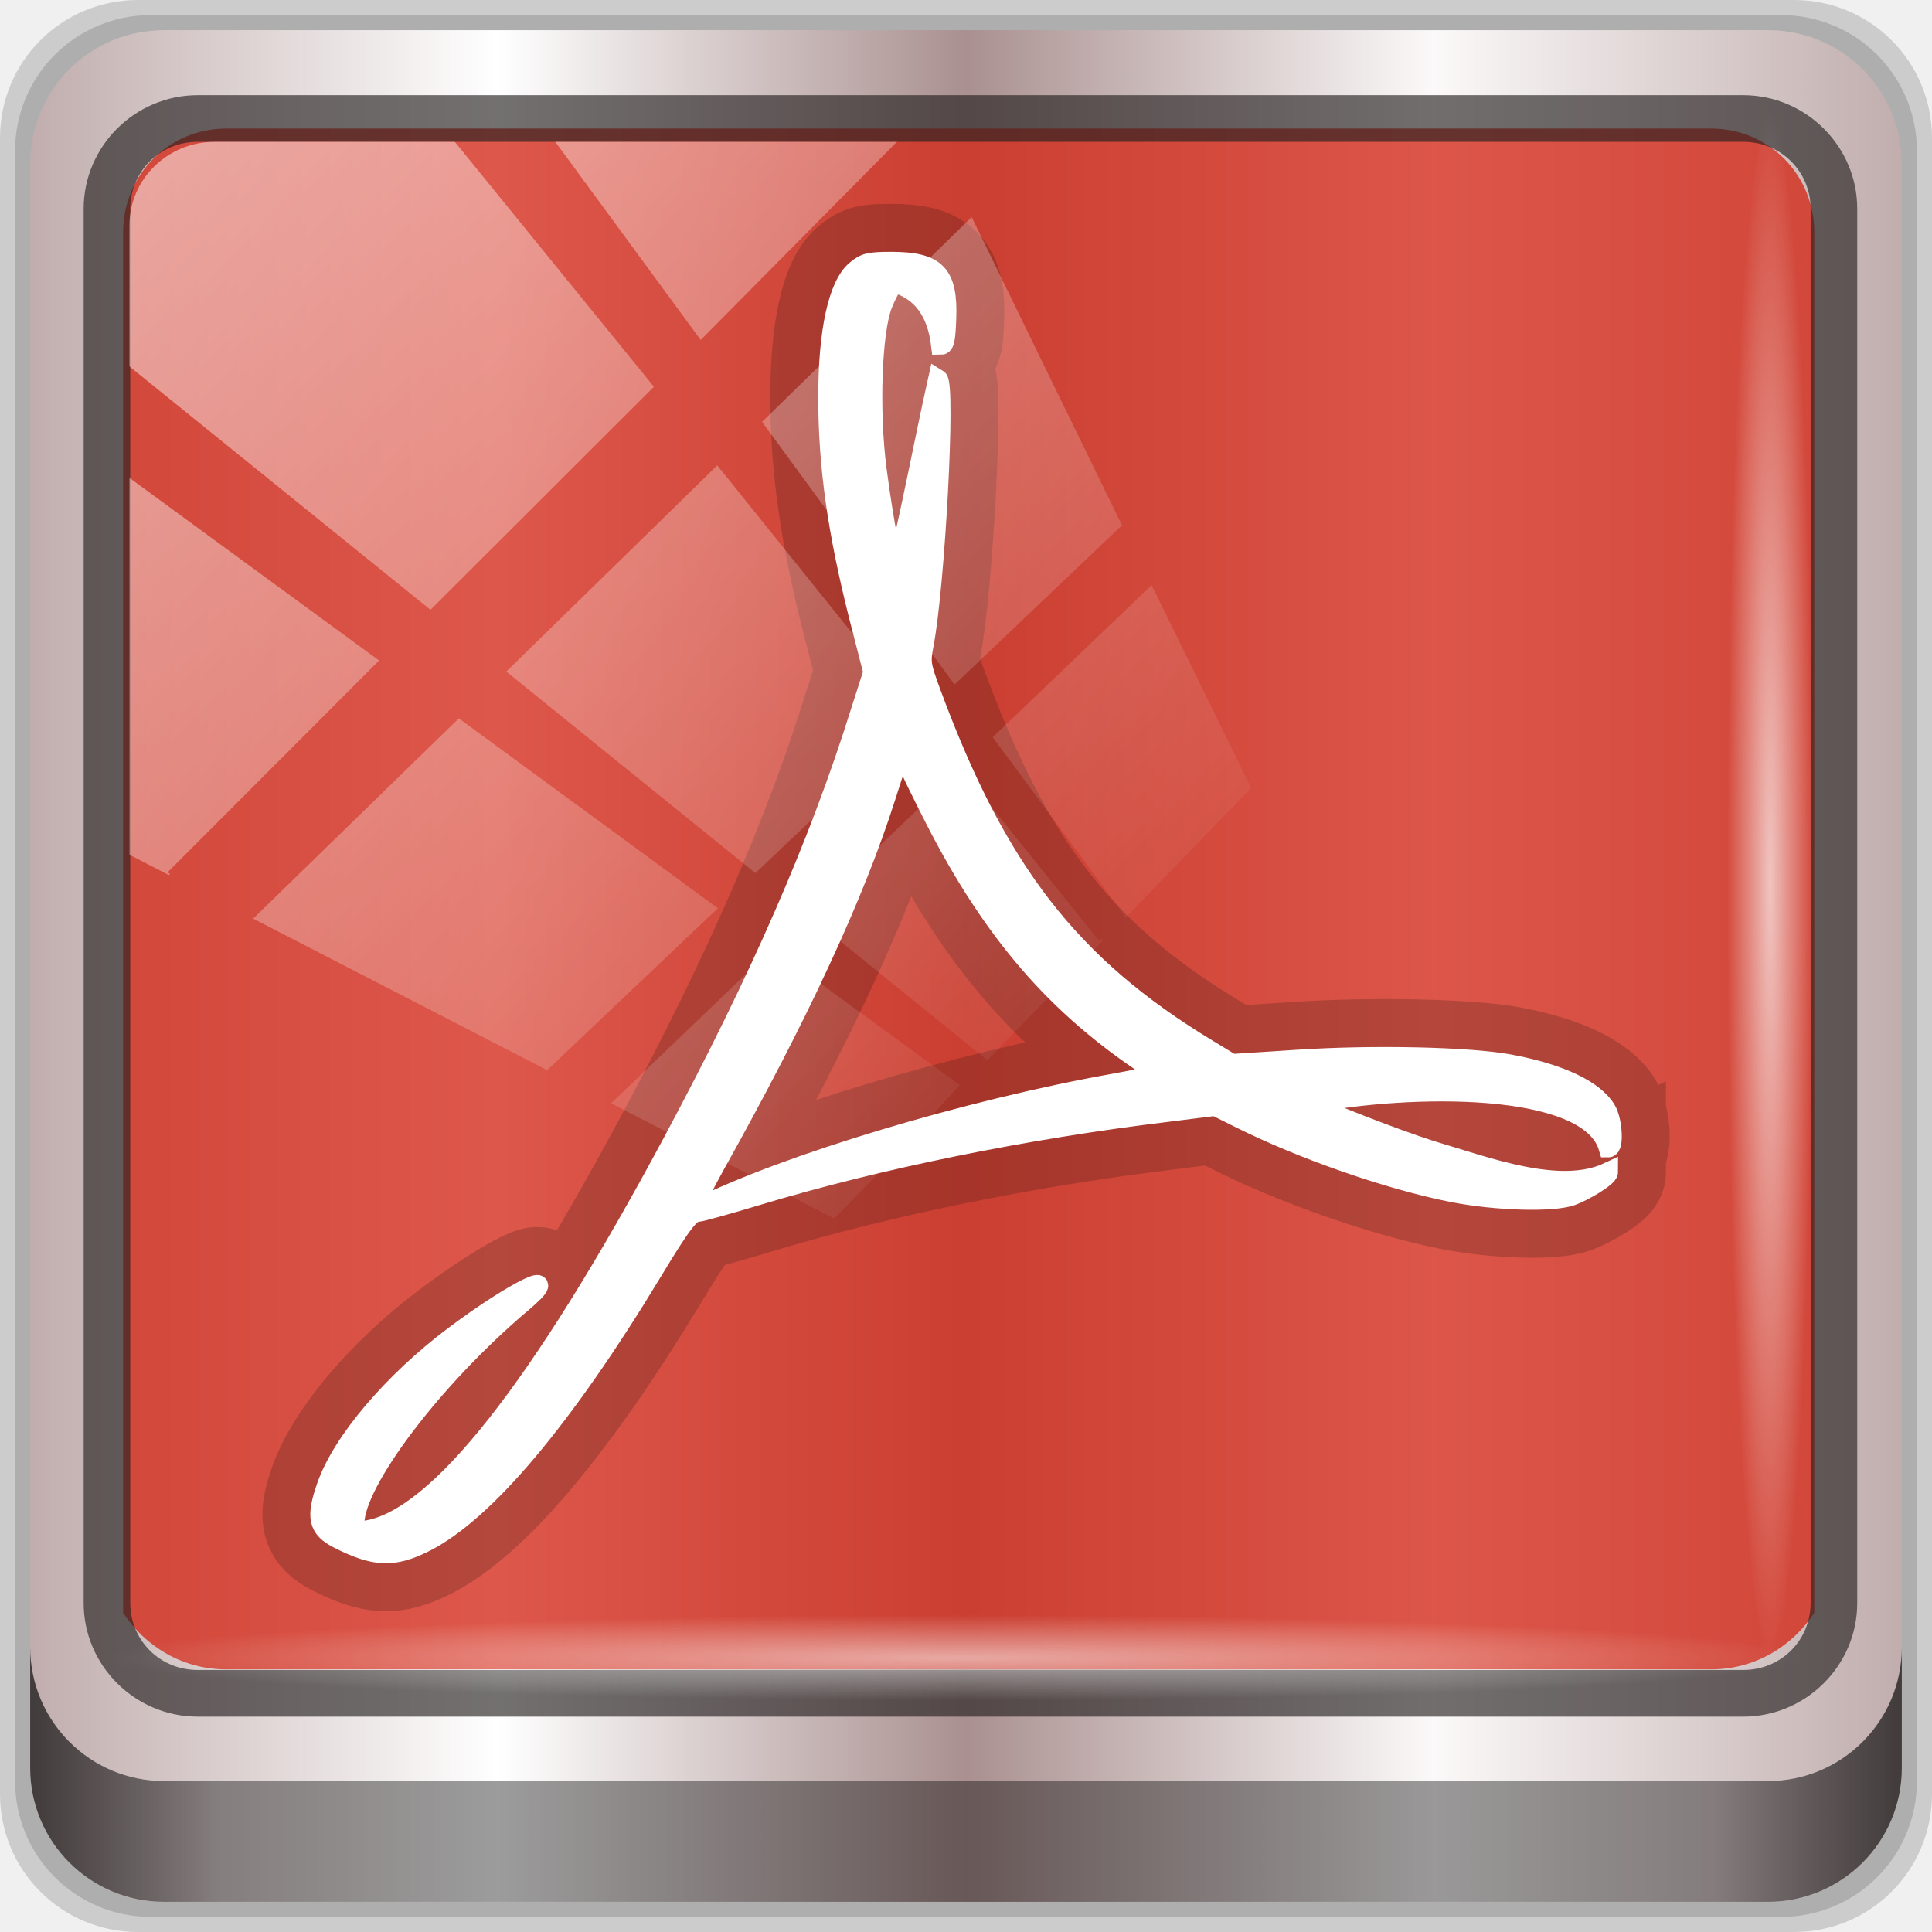
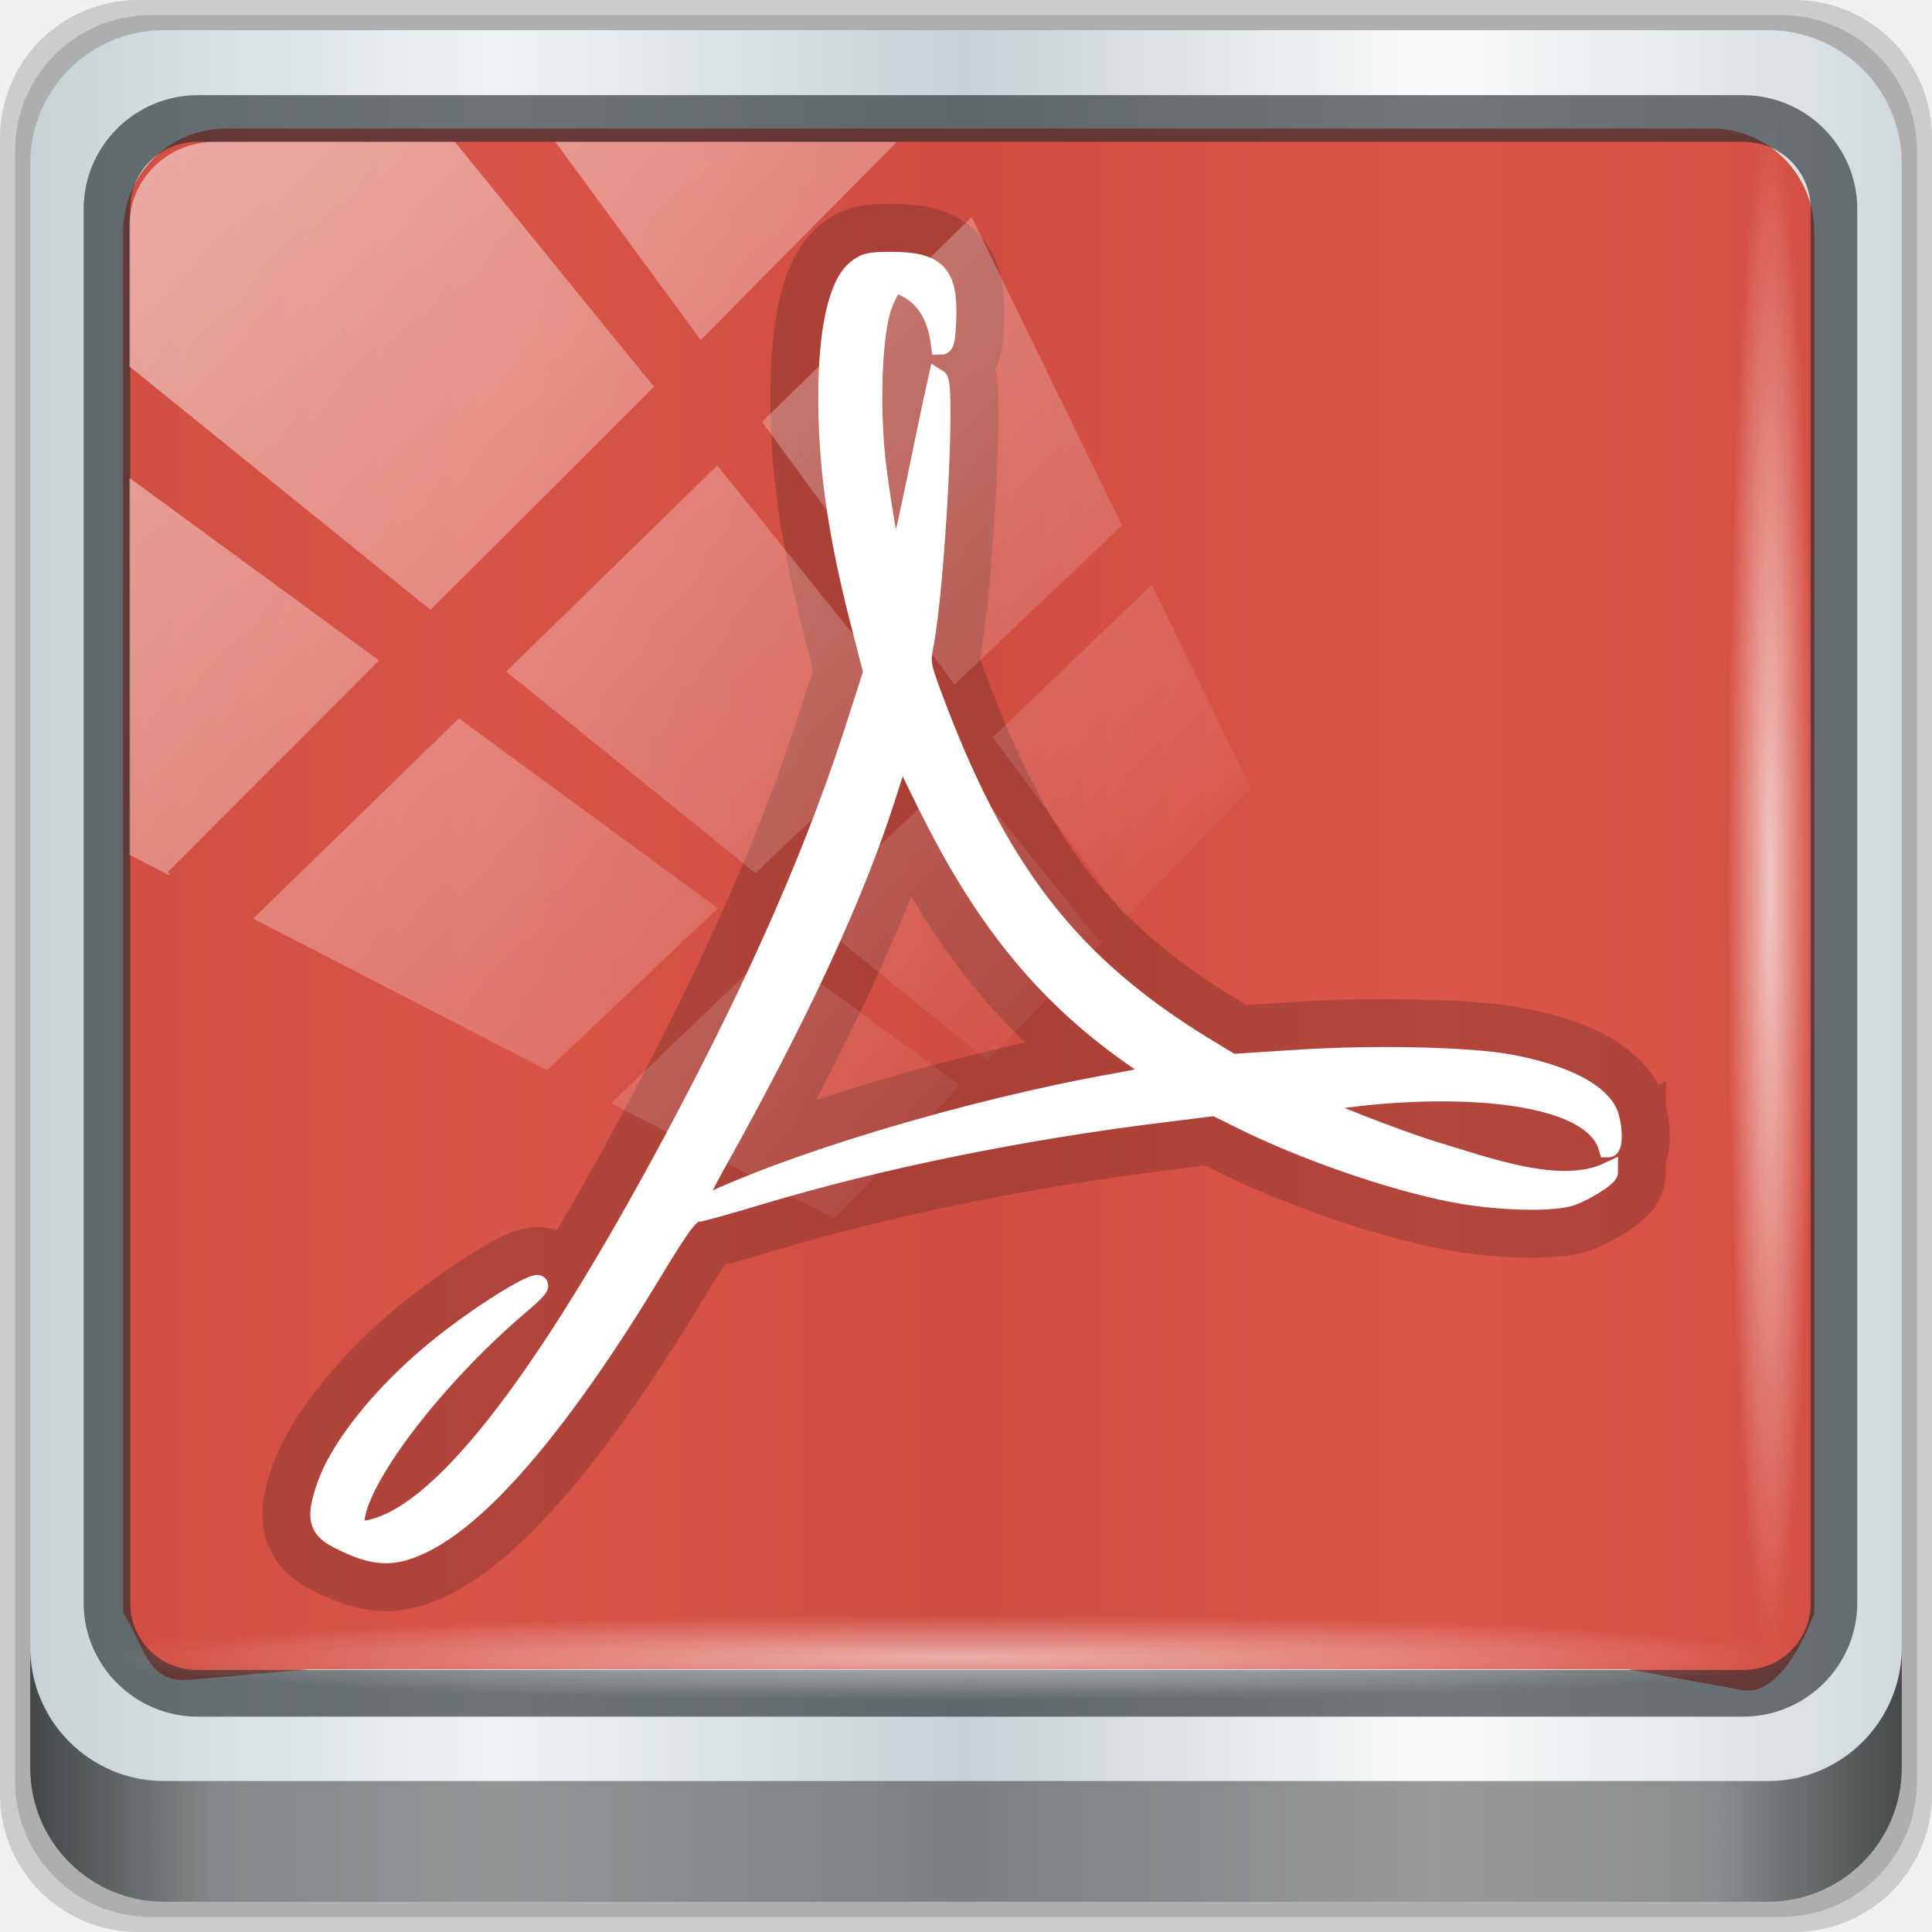
<svg xmlns="http://www.w3.org/2000/svg" xmlns:xlink="http://www.w3.org/1999/xlink" width="96" height="96" viewBox="0 0 96 96" version="1.1" id="svg1072">
  <defs id="defs1066">
    <linearGradient y2="47" x2="90" y1="47" x1="6" gradientTransform="matrix(1.107143,0,0,1.107143,-4.993903,-3.620687)" gradientUnits="userSpaceOnUse" id="linearGradient4071" xlink:href="#linearGradient6139-0" />
    <linearGradient id="linearGradient6139-0">
-       <stop style="stop-color:#c1adad;stop-opacity:1;" offset="0" id="stop6141-2" />
-       <stop id="stop6151-0" offset="0.25" style="stop-color:#ffffff;stop-opacity:1;" />
-       <stop id="stop6147-1" offset="0.5" style="stop-color:#aa9090;stop-opacity:1;" />
-       <stop style="stop-color:#fbf9f9;stop-opacity:1;" offset="0.75" id="stop6149-4" />
-       <stop style="stop-color:#c1adad;stop-opacity:1;" offset="1" id="stop6143-4" />
+       <stop style="stop-color:#c8d2d5;stop-opacity:1" offset="0" id="stop6141-2" />
+       <stop id="stop6151-0" offset="0.25" style="stop-color:#eef3f5;stop-opacity:1" />
+       <stop id="stop6147-1" offset="0.5" style="stop-color:#c7d0d4;stop-opacity:1" />
+       <stop style="stop-color:#f9fafb;stop-opacity:1" offset="0.75" id="stop6149-4" />
+       <stop style="stop-color:#d2dadd;stop-opacity:1" offset="1" id="stop6143-4" />
    </linearGradient>
    <linearGradient gradientUnits="userSpaceOnUse" y2="88.172" x2="94.5" y1="88.172" x1="1.5" id="linearGradient4129" xlink:href="#linearGradient3832-0-6-1-1" gradientTransform="translate(0.1489535,0.415026)" />
    <linearGradient id="linearGradient3832-0-6-1-1">
      <stop id="stop3834-6-3-7-1" offset="0" style="stop-color:#000000;stop-opacity:1;" />
      <stop style="stop-color:#000000;stop-opacity:0.588;" offset="0.1" id="stop3872-2-4" />
      <stop id="stop3844-6-2-7-6" offset="0.9" style="stop-color:#000000;stop-opacity:0.588;" />
      <stop id="stop3836-5-0-2-9" offset="1" style="stop-color:#000000;stop-opacity:1;" />
    </linearGradient>
    <radialGradient r="43.199" fy="44.893" fx="13.948" cy="44.893" cx="13.948" gradientTransform="matrix(0.9751338,0,0,0.04919072,34.04765,80.58172)" gradientUnits="userSpaceOnUse" id="radialGradient7462" xlink:href="#linearGradient3737" />
    <linearGradient id="linearGradient3737">
      <stop id="stop3739" style="stop-color:#ffffff;stop-opacity:1" offset="0" />
      <stop id="stop3741" style="stop-color:#ffffff;stop-opacity:0" offset="1" />
    </linearGradient>
    <radialGradient r="43.199" fy="44.893" fx="13.948" cy="44.893" cx="13.948" gradientTransform="matrix(0.8883266,0,0,0.04919072,31.95952,-90.31726)" gradientUnits="userSpaceOnUse" id="radialGradient7464" xlink:href="#linearGradient3737" />
    <linearGradient y2="14.514" x2="50.528" y1="-28.642" x1="2.771" gradientUnits="userSpaceOnUse" id="linearGradient4767" xlink:href="#linearGradient3737" />
    <clipPath clipPathUnits="userSpaceOnUse" id="clipPath4156-4-1">
      <path style="opacity:0.6;fill:#ffffff;fill-opacity:1;stroke:none" d="m 27.046,-55.695 -14.214,13.321 h 0.061 l 15.653,21.771 10.231,-10.546 C 38.562,-32.302 27.468,-54.819 27.046,-55.695 Z M 9.647,-39.383 -5.241,-25.321 15.988,-7.806 26.372,-18.383 Z m 31.491,12.951 -9.741,9.714 8.945,12.458 7.781,-7.555 z m -49.84,4.379 -13.754,12.982 26.283,13.846 0.061,-0.062 -0.123,-0.062 L 13.599,-5.401 -8.702,-22.053 Z m 38.015,7.401 -9.803,9.775 11.579,9.559 7.628,-7.401 -8.669,-11.009 z m 20.187,5.674 -7.383,7.216 6.188,8.542 5.82,-6.137 z m -32.195,6.322 -9.557,9.498 13.662,7.185 7.934,-7.678 z m 23.312,2.374 -7.107,6.938 8.363,6.907 5.361,-5.674 -0.061,-0.092 -0.092,0.123 -6.464,-8.203 z m -8.73,8.542 -7.505,7.339 10.354,5.458 c 1.397,-1.321 5.675,-6.123 5.851,-6.322 z" id="path4158-0-8" />
    </clipPath>
  </defs>
  <g id="layer1" transform="translate(0,-1026.52)">
    <g transform="translate(-0.1489564,1026.105)" style="display:inline" id="g2574">
-       <path id="path3288" d="M 89.292,0.415 H 7.006 c -3.799,0 -6.857,3.058 -6.857,6.857 V 89.558 c 0,3.799 3.058,6.857 6.857,6.857 H 89.292 c 3.799,0 6.857,-3.058 6.857,-6.857 V 7.272 c 0,-3.799 -3.058,-6.857 -6.857,-6.857 z" style="display:inline;opacity:0.15;fill:#000000;fill-opacity:1;fill-rule:nonzero;stroke:none" />
-       <path style="display:inline;opacity:0.15;fill:#000000;fill-opacity:1;fill-rule:nonzero;stroke:none" d="M 88.649,1.165 H 7.649 c -3.739,0 -6.75,3.01 -6.75,6.75 V 88.915 c 0,3.74 3.011,6.75 6.75,6.75 H 88.649 c 3.74,0 6.75,-3.01 6.75,-6.75 V 7.915 c 0,-3.739 -3.01,-6.75 -6.75,-6.75 z" id="path4085" />
-       <path id="rect4251-1" d="M 88.006,1.915 H 8.292 c -3.68,0 -6.643,2.963 -6.643,6.643 V 88.272 c 0,3.68 2.963,6.643 6.643,6.643 H 88.006 c 3.68,0 6.643,-2.963 6.643,-6.643 V 8.558 c 0,-3.68 -2.963,-6.643 -6.643,-6.643 z" style="display:inline;fill:url(#linearGradient4071);fill-opacity:1;fill-rule:nonzero;stroke:none" />
-       <path id="path3400-6" d="m 11.39,6.802 c -2.856,0 -5.124,2.288 -5.124,5.171 v 21.427 7.239 39.914 c 1.097,1.684 2.969,2.812 5.124,2.812 h 4.099 65.589 4.099 c 2.155,0 4.027,-1.127 5.124,-2.812 V 40.64 33.401 11.973 c 0,-2.883 -2.268,-5.171 -5.124,-5.171 z" style="display:inline;opacity:0.779;fill:#d42817;fill-opacity:1;fill-rule:nonzero;stroke:none;stroke-width:1.03" />
-       <path style="color:#000000;font-style:normal;font-variant:normal;font-weight:normal;font-stretch:normal;font-size:medium;line-height:normal;font-family:Sans;-inkscape-font-specification:Sans;text-indent:0;text-align:start;text-decoration:none;text-decoration-line:none;letter-spacing:normal;word-spacing:normal;text-transform:none;writing-mode:lr-tb;direction:ltr;baseline-shift:baseline;text-anchor:start;display:inline;overflow:visible;visibility:visible;fill:#241f1f;fill-opacity:0.633;stroke:none;stroke-width:2.376;marker:none;enable-background:accumulate" d="m 9.974,5.144 c -3.117,0 -5.668,2.54 -5.668,5.646 v 69.278 c 0,3.106 2.551,5.646 5.668,5.646 H 86.766 c 3.117,0 5.668,-2.54 5.668,-5.646 V 10.79 c 0,-3.106 -2.551,-5.646 -5.668,-5.646 z m 0,2.319 H 86.766 c 1.888,0 3.352,1.48 3.352,3.327 v 69.278 c 0,1.846 -1.464,3.327 -3.352,3.327 H 9.974 c -1.888,0 -3.352,-1.48 -3.352,-3.327 V 10.79 c 0,-1.846 1.464,-3.327 3.352,-3.327 z" id="path4989" />
-       <path id="path4118" d="m 1.649,82.259 v 6 c 0,3.68 2.976,6.656 6.656,6.656 H 87.993 c 3.68,0 6.656,-2.976 6.656,-6.656 v -6 c 0,3.68 -2.976,6.656 -6.656,6.656 H 8.305 c -3.68,0 -6.656,-2.976 -6.656,-6.656 z" style="display:inline;opacity:0.658;fill:url(#linearGradient4129);fill-opacity:1;fill-rule:nonzero;stroke:none" />
-       <g id="g861" transform="translate(0.9042592,1)">
-         <path d="m 43.545,12.415 c -1.107,0 -1.325,0.052 -1.77,0.425 -0.886,0.743 -1.391,3.029 -1.386,6.353 0.005,3.436 0.476,6.707 1.557,10.963 l 0.683,2.656 -0.64,1.997 c -2.032,6.494 -4.979,13.253 -9.321,21.352 -6.58,12.275 -11.665,18.719 -15.207,19.291 -0.57,0.092 -0.597,0.068 -0.597,-0.34 -10e-7,-2.072 3.928,-7.252 8.297,-10.942 2.232,-1.885 -0.365,-0.625 -3.37,1.636 -3.028,2.279 -5.536,5.233 -6.313,7.436 -0.553,1.567 -0.436,2.12 0.576,2.635 1.808,0.919 2.727,0.955 4.266,0.191 2.99,-1.484 6.945,-6.181 11.347,-13.47 1.427,-2.363 1.875,-2.953 2.239,-2.953 0.128,0 1.477,-0.374 2.986,-0.829 6.03,-1.817 13.27,-3.284 20.369,-4.143 l 2.367,-0.297 1.194,0.595 c 3.111,1.56 7.445,3.074 10.622,3.697 2.149,0.421 4.947,0.499 5.887,0.17 0.592,-0.207 1.826,-0.938 1.826,-1.179 -2.411,1.131 -6.045,-0.266 -8.779,-1.073 -1.803,-0.568 -5.77,-2.119 -5.993,-2.337 4.803,-0.93 13.812,-1.136 14.781,2.188 0.284,0 0.211,-1.334 -0.107,-1.87 -0.594,-1.002 -2.317,-1.812 -4.799,-2.273 -2.009,-0.374 -6.771,-0.478 -10.494,-0.234 L 60.458,52.273 59.264,51.55 C 52.415,47.402 48.788,42.721 45.507,33.831 45.015,32.497 44.982,32.314 45.145,31.473 45.718,28.511 46.25,18.505 45.848,18.258 c -0.732,3.279 -1.324,6.558 -2.069,9.518 -0.154,0 -0.605,-2.307 -0.96,-4.993 -0.386,-2.922 -0.246,-6.875 0.277,-8.222 0.21,-0.54 0.483,-1.032 0.619,-1.084 1.341,0.385 2.088,1.447 2.282,3.081 0.19,0 0.239,-0.312 0.277,-1.317 0.084,-2.21 -0.509,-2.826 -2.73,-2.826 z m 0.533,24.391 c 0.076,-0.024 0.119,0.14 0.213,0.404 0.116,0.325 0.764,1.654 1.429,2.953 2.862,5.589 6.032,9.254 10.6,12.259 0.231,0.152 0.374,0.326 0.32,0.382 -0.054,0.057 -0.984,0.257 -2.048,0.446 -7.25,1.291 -16.276,4.007 -20.667,6.204 -0.07,0.035 -0.128,-0.034 -0.128,-0.149 1e-6,-0.115 0.432,-1.014 0.981,-1.997 4.139,-7.403 6.92,-13.386 8.489,-18.314 0.498,-1.563 0.684,-2.148 0.81,-2.188 z" id="path857" style="display:inline;opacity:0.19;fill:none;fill-opacity:1;fill-rule:nonzero;stroke:#060606;stroke-width:5.738;stroke-miterlimit:4;stroke-dasharray:none;stroke-opacity:1;enable-background:new" />
-         <path style="display:inline;fill:#ffffff;fill-opacity:1;fill-rule:nonzero;stroke:#ffffff;stroke-width:0.973;stroke-opacity:1;enable-background:new" id="rect3364" d="m 43.545,12.415 c -1.107,0 -1.325,0.052 -1.77,0.425 -0.886,0.743 -1.391,3.029 -1.386,6.353 0.005,3.436 0.476,6.707 1.557,10.963 l 0.683,2.656 -0.64,1.997 c -2.032,6.494 -4.979,13.253 -9.321,21.352 -6.58,12.275 -11.665,18.719 -15.207,19.291 -0.57,0.092 -0.597,0.068 -0.597,-0.34 -10e-7,-2.072 3.928,-7.252 8.297,-10.942 2.232,-1.885 -0.365,-0.625 -3.37,1.636 -3.028,2.279 -5.536,5.233 -6.313,7.436 -0.553,1.567 -0.436,2.12 0.576,2.635 1.808,0.919 2.727,0.955 4.266,0.191 2.99,-1.484 6.945,-6.181 11.347,-13.47 1.427,-2.363 1.875,-2.953 2.239,-2.953 0.128,0 1.477,-0.374 2.986,-0.829 6.03,-1.817 13.27,-3.284 20.369,-4.143 l 2.367,-0.297 1.194,0.595 c 3.111,1.56 7.445,3.074 10.622,3.697 2.149,0.421 4.947,0.499 5.887,0.17 0.592,-0.207 1.826,-0.938 1.826,-1.179 -2.411,1.131 -6.045,-0.266 -8.779,-1.073 -1.803,-0.568 -5.77,-2.119 -5.993,-2.337 4.803,-0.93 13.812,-1.136 14.781,2.188 0.284,0 0.211,-1.334 -0.107,-1.87 -0.594,-1.002 -2.317,-1.812 -4.799,-2.273 -2.009,-0.374 -6.771,-0.478 -10.494,-0.234 L 60.458,52.273 59.264,51.55 C 52.415,47.402 48.788,42.721 45.507,33.831 45.015,32.497 44.982,32.314 45.145,31.473 45.718,28.511 46.25,18.505 45.848,18.258 c -0.732,3.279 -1.324,6.558 -2.069,9.518 -0.154,0 -0.605,-2.307 -0.96,-4.993 -0.386,-2.922 -0.246,-6.875 0.277,-8.222 0.21,-0.54 0.483,-1.032 0.619,-1.084 1.341,0.385 2.088,1.447 2.282,3.081 0.19,0 0.239,-0.312 0.277,-1.317 0.084,-2.21 -0.509,-2.826 -2.73,-2.826 z m 0.533,24.391 c 0.076,-0.024 0.119,0.14 0.213,0.404 0.116,0.325 0.764,1.654 1.429,2.953 2.862,5.589 6.032,9.254 10.6,12.259 0.231,0.152 0.374,0.326 0.32,0.382 -0.054,0.057 -0.984,0.257 -2.048,0.446 -7.25,1.291 -16.276,4.007 -20.667,6.204 -0.07,0.035 -0.128,-0.034 -0.128,-0.149 1e-6,-0.115 0.432,-1.014 0.981,-1.997 4.139,-7.403 6.92,-13.386 8.489,-18.314 0.498,-1.563 0.684,-2.148 0.81,-2.188 z" />
+       <g id="g4171">
+         <path style="display:inline;opacity:0.15;fill:#000000;fill-opacity:1;fill-rule:nonzero;stroke:none" d="M 89.292,0.415 H 7.006 c -3.799,0 -6.857,3.058 -6.857,6.857 V 89.558 c 0,3.799 3.058,6.857 6.857,6.857 H 89.292 c 3.799,0 6.857,-3.058 6.857,-6.857 V 7.272 c 0,-3.799 -3.058,-6.857 -6.857,-6.857 z" id="path3288" />
+         <path id="path4085" d="M 88.649,1.165 H 7.649 c -3.739,0 -6.75,3.01 -6.75,6.75 V 88.915 c 0,3.74 3.011,6.75 6.75,6.75 H 88.649 c 3.74,0 6.75,-3.01 6.75,-6.75 V 7.915 c 0,-3.739 -3.01,-6.75 -6.75,-6.75 z" style="display:inline;opacity:0.15;fill:#000000;fill-opacity:1;fill-rule:nonzero;stroke:none" />
+         <path style="display:inline;fill:url(#linearGradient4071);fill-opacity:1;fill-rule:nonzero;stroke:none" d="M 88.006,1.915 H 8.292 c -3.68,0 -6.643,2.963 -6.643,6.643 V 88.272 c 0,3.68 2.963,6.643 6.643,6.643 H 88.006 c 3.68,0 6.643,-2.963 6.643,-6.643 V 8.558 c 0,-3.68 -2.963,-6.643 -6.643,-6.643 z" id="rect4251-1" />
+         <path style="display:inline;opacity:0.779;fill:#d42817;fill-opacity:1;fill-rule:nonzero;stroke:none;stroke-width:1.03" d="m 11.39,6.802 c -2.856,0 -5.124,2.288 -5.124,5.171 l 0,21.427 0,7.239 0,39.914 c 1.097,1.684 1.169,3.516 3.316,3.328 l 5.908,-0.517 65.589,0 5.649,1.033 c 2.12,0.388 3.574,-3.845 3.574,-3.845 l 0,-39.914 0,-7.239 0,-21.427 c 0,-2.883 -2.268,-5.171 -5.124,-5.171 z" id="path3400-6" />
+         <path id="path4989" d="m 9.974,5.144 c -3.117,0 -5.668,2.54 -5.668,5.646 v 69.278 c 0,3.106 2.551,5.646 5.668,5.646 H 86.766 c 3.117,0 5.668,-2.54 5.668,-5.646 V 10.79 c 0,-3.106 -2.551,-5.646 -5.668,-5.646 z m 0,2.319 H 86.766 c 1.888,0 3.352,1.48 3.352,3.327 v 69.278 c 0,1.846 -1.464,3.327 -3.352,3.327 H 9.974 c -1.888,0 -3.352,-1.48 -3.352,-3.327 V 10.79 c 0,-1.846 1.464,-3.327 3.352,-3.327 z" style="color:#000000;font-style:normal;font-variant:normal;font-weight:normal;font-stretch:normal;font-size:medium;line-height:normal;font-family:Sans;-inkscape-font-specification:Sans;text-indent:0;text-align:start;text-decoration:none;text-decoration-line:none;letter-spacing:normal;word-spacing:normal;text-transform:none;writing-mode:lr-tb;direction:ltr;baseline-shift:baseline;text-anchor:start;display:inline;overflow:visible;visibility:visible;fill:#252b2e;fill-opacity:0.633;stroke:none;stroke-width:2.376;marker:none;enable-background:accumulate" />
+         <path style="display:inline;opacity:0.658;fill:url(#linearGradient4129);fill-opacity:1;fill-rule:nonzero;stroke:none" d="m 1.649,82.259 v 6 c 0,3.68 2.976,6.656 6.656,6.656 H 87.993 c 3.68,0 6.656,-2.976 6.656,-6.656 v -6 c 0,3.68 -2.976,6.656 -6.656,6.656 H 8.305 c -3.68,0 -6.656,-2.976 -6.656,-6.656 z" id="path4118" />
+         <g transform="translate(0.9042592,1)" id="g861">
+           <path style="display:inline;opacity:0.19;fill:none;fill-opacity:1;fill-rule:nonzero;stroke:#060606;stroke-width:5.738;stroke-miterlimit:4;stroke-dasharray:none;stroke-opacity:1;enable-background:new" id="path857" d="m 43.545,12.415 c -1.107,0 -1.325,0.052 -1.77,0.425 -0.886,0.743 -1.391,3.029 -1.386,6.353 0.005,3.436 0.476,6.707 1.557,10.963 l 0.683,2.656 -0.64,1.997 c -2.032,6.494 -4.979,13.253 -9.321,21.352 -6.58,12.275 -11.665,18.719 -15.207,19.291 -0.57,0.092 -0.597,0.068 -0.597,-0.34 -10e-7,-2.072 3.928,-7.252 8.297,-10.942 2.232,-1.885 -0.365,-0.625 -3.37,1.636 -3.028,2.279 -5.536,5.233 -6.313,7.436 -0.553,1.567 -0.436,2.12 0.576,2.635 1.808,0.919 2.727,0.955 4.266,0.191 2.99,-1.484 6.945,-6.181 11.347,-13.47 1.427,-2.363 1.875,-2.953 2.239,-2.953 0.128,0 1.477,-0.374 2.986,-0.829 6.03,-1.817 13.27,-3.284 20.369,-4.143 l 2.367,-0.297 1.194,0.595 c 3.111,1.56 7.445,3.074 10.622,3.697 2.149,0.421 4.947,0.499 5.887,0.17 0.592,-0.207 1.826,-0.938 1.826,-1.179 -2.411,1.131 -6.045,-0.266 -8.779,-1.073 -1.803,-0.568 -5.77,-2.119 -5.993,-2.337 4.803,-0.93 13.812,-1.136 14.781,2.188 0.284,0 0.211,-1.334 -0.107,-1.87 -0.594,-1.002 -2.317,-1.812 -4.799,-2.273 -2.009,-0.374 -6.771,-0.478 -10.494,-0.234 L 60.458,52.273 59.264,51.55 C 52.415,47.402 48.788,42.721 45.507,33.831 45.015,32.497 44.982,32.314 45.145,31.473 45.718,28.511 46.25,18.505 45.848,18.258 c -0.732,3.279 -1.324,6.558 -2.069,9.518 -0.154,0 -0.605,-2.307 -0.96,-4.993 -0.386,-2.922 -0.246,-6.875 0.277,-8.222 0.21,-0.54 0.483,-1.032 0.619,-1.084 1.341,0.385 2.088,1.447 2.282,3.081 0.19,0 0.239,-0.312 0.277,-1.317 0.084,-2.21 -0.509,-2.826 -2.73,-2.826 z m 0.533,24.391 c 0.076,-0.024 0.119,0.14 0.213,0.404 0.116,0.325 0.764,1.654 1.429,2.953 2.862,5.589 6.032,9.254 10.6,12.259 0.231,0.152 0.374,0.326 0.32,0.382 -0.054,0.057 -0.984,0.257 -2.048,0.446 -7.25,1.291 -16.276,4.007 -20.667,6.204 -0.07,0.035 -0.128,-0.034 -0.128,-0.149 1e-6,-0.115 0.432,-1.014 0.981,-1.997 4.139,-7.403 6.92,-13.386 8.489,-18.314 0.498,-1.563 0.684,-2.148 0.81,-2.188 z" />
+           <path d="m 43.545,12.415 c -1.107,0 -1.325,0.052 -1.77,0.425 -0.886,0.743 -1.391,3.029 -1.386,6.353 0.005,3.436 0.476,6.707 1.557,10.963 l 0.683,2.656 -0.64,1.997 c -2.032,6.494 -4.979,13.253 -9.321,21.352 -6.58,12.275 -11.665,18.719 -15.207,19.291 -0.57,0.092 -0.597,0.068 -0.597,-0.34 -10e-7,-2.072 3.928,-7.252 8.297,-10.942 2.232,-1.885 -0.365,-0.625 -3.37,1.636 -3.028,2.279 -5.536,5.233 -6.313,7.436 -0.553,1.567 -0.436,2.12 0.576,2.635 1.808,0.919 2.727,0.955 4.266,0.191 2.99,-1.484 6.945,-6.181 11.347,-13.47 1.427,-2.363 1.875,-2.953 2.239,-2.953 0.128,0 1.477,-0.374 2.986,-0.829 6.03,-1.817 13.27,-3.284 20.369,-4.143 l 2.367,-0.297 1.194,0.595 c 3.111,1.56 7.445,3.074 10.622,3.697 2.149,0.421 4.947,0.499 5.887,0.17 0.592,-0.207 1.826,-0.938 1.826,-1.179 -2.411,1.131 -6.045,-0.266 -8.779,-1.073 -1.803,-0.568 -5.77,-2.119 -5.993,-2.337 4.803,-0.93 13.812,-1.136 14.781,2.188 0.284,0 0.211,-1.334 -0.107,-1.87 -0.594,-1.002 -2.317,-1.812 -4.799,-2.273 -2.009,-0.374 -6.771,-0.478 -10.494,-0.234 L 60.458,52.273 59.264,51.55 C 52.415,47.402 48.788,42.721 45.507,33.831 45.015,32.497 44.982,32.314 45.145,31.473 45.718,28.511 46.25,18.505 45.848,18.258 c -0.732,3.279 -1.324,6.558 -2.069,9.518 -0.154,0 -0.605,-2.307 -0.96,-4.993 -0.386,-2.922 -0.246,-6.875 0.277,-8.222 0.21,-0.54 0.483,-1.032 0.619,-1.084 1.341,0.385 2.088,1.447 2.282,3.081 0.19,0 0.239,-0.312 0.277,-1.317 0.084,-2.21 -0.509,-2.826 -2.73,-2.826 z m 0.533,24.391 c 0.076,-0.024 0.119,0.14 0.213,0.404 0.116,0.325 0.764,1.654 1.429,2.953 2.862,5.589 6.032,9.254 10.6,12.259 0.231,0.152 0.374,0.326 0.32,0.382 -0.054,0.057 -0.984,0.257 -2.048,0.446 -7.25,1.291 -16.276,4.007 -20.667,6.204 -0.07,0.035 -0.128,-0.034 -0.128,-0.149 1e-6,-0.115 0.432,-1.014 0.981,-1.997 4.139,-7.403 6.92,-13.386 8.489,-18.314 0.498,-1.563 0.684,-2.148 0.81,-2.188 z" id="rect3364" style="display:inline;fill:#ffffff;fill-opacity:1;fill-rule:nonzero;stroke:#ffffff;stroke-width:0.973;stroke-opacity:1;enable-background:new" />
+         </g>
+         <rect style="opacity:0.55;fill:url(#radialGradient7462);fill-opacity:1;stroke:none" id="rect4131" width="84.25" height="4.25" x="5.524" y="80.665" rx="0" ry="4.25" />
+         <rect ry="4.25" rx="0" y="-90.234" x="5.975" height="4.25" width="76.75" id="rect4141" style="opacity:0.669;fill:url(#radialGradient7464);fill-opacity:1;stroke:none" transform="rotate(90)" />
+         <rect transform="matrix(1.069245,0,0,1.047683,4.44418,38.89401)" style="opacity:0.508;fill:url(#linearGradient4767);fill-opacity:1;stroke:none" id="rect4146" width="75.966" height="69.024" x="2" y="-30" rx="3.957" ry="3.957" clip-path="url(#clipPath4156-4-1)" />
      </g>
-       <rect ry="4.25" rx="0" y="80.665" x="5.524" height="4.25" width="84.25" id="rect4131" style="opacity:0.55;fill:url(#radialGradient7462);fill-opacity:1;stroke:none" />
-       <rect transform="rotate(90)" style="opacity:0.669;fill:url(#radialGradient7464);fill-opacity:1;stroke:none" id="rect4141" width="76.75" height="4.25" x="5.975" y="-90.234" rx="0" ry="4.25" />
-       <rect clip-path="url(#clipPath4156-4-1)" ry="3.957" rx="3.957" y="-30" x="2" height="69.024" width="75.966" id="rect4146" style="opacity:0.508;fill:url(#linearGradient4767);fill-opacity:1;stroke:none" transform="matrix(1.069245,0,0,1.047683,4.44418,38.89401)" />
    </g>
  </g>
</svg>
